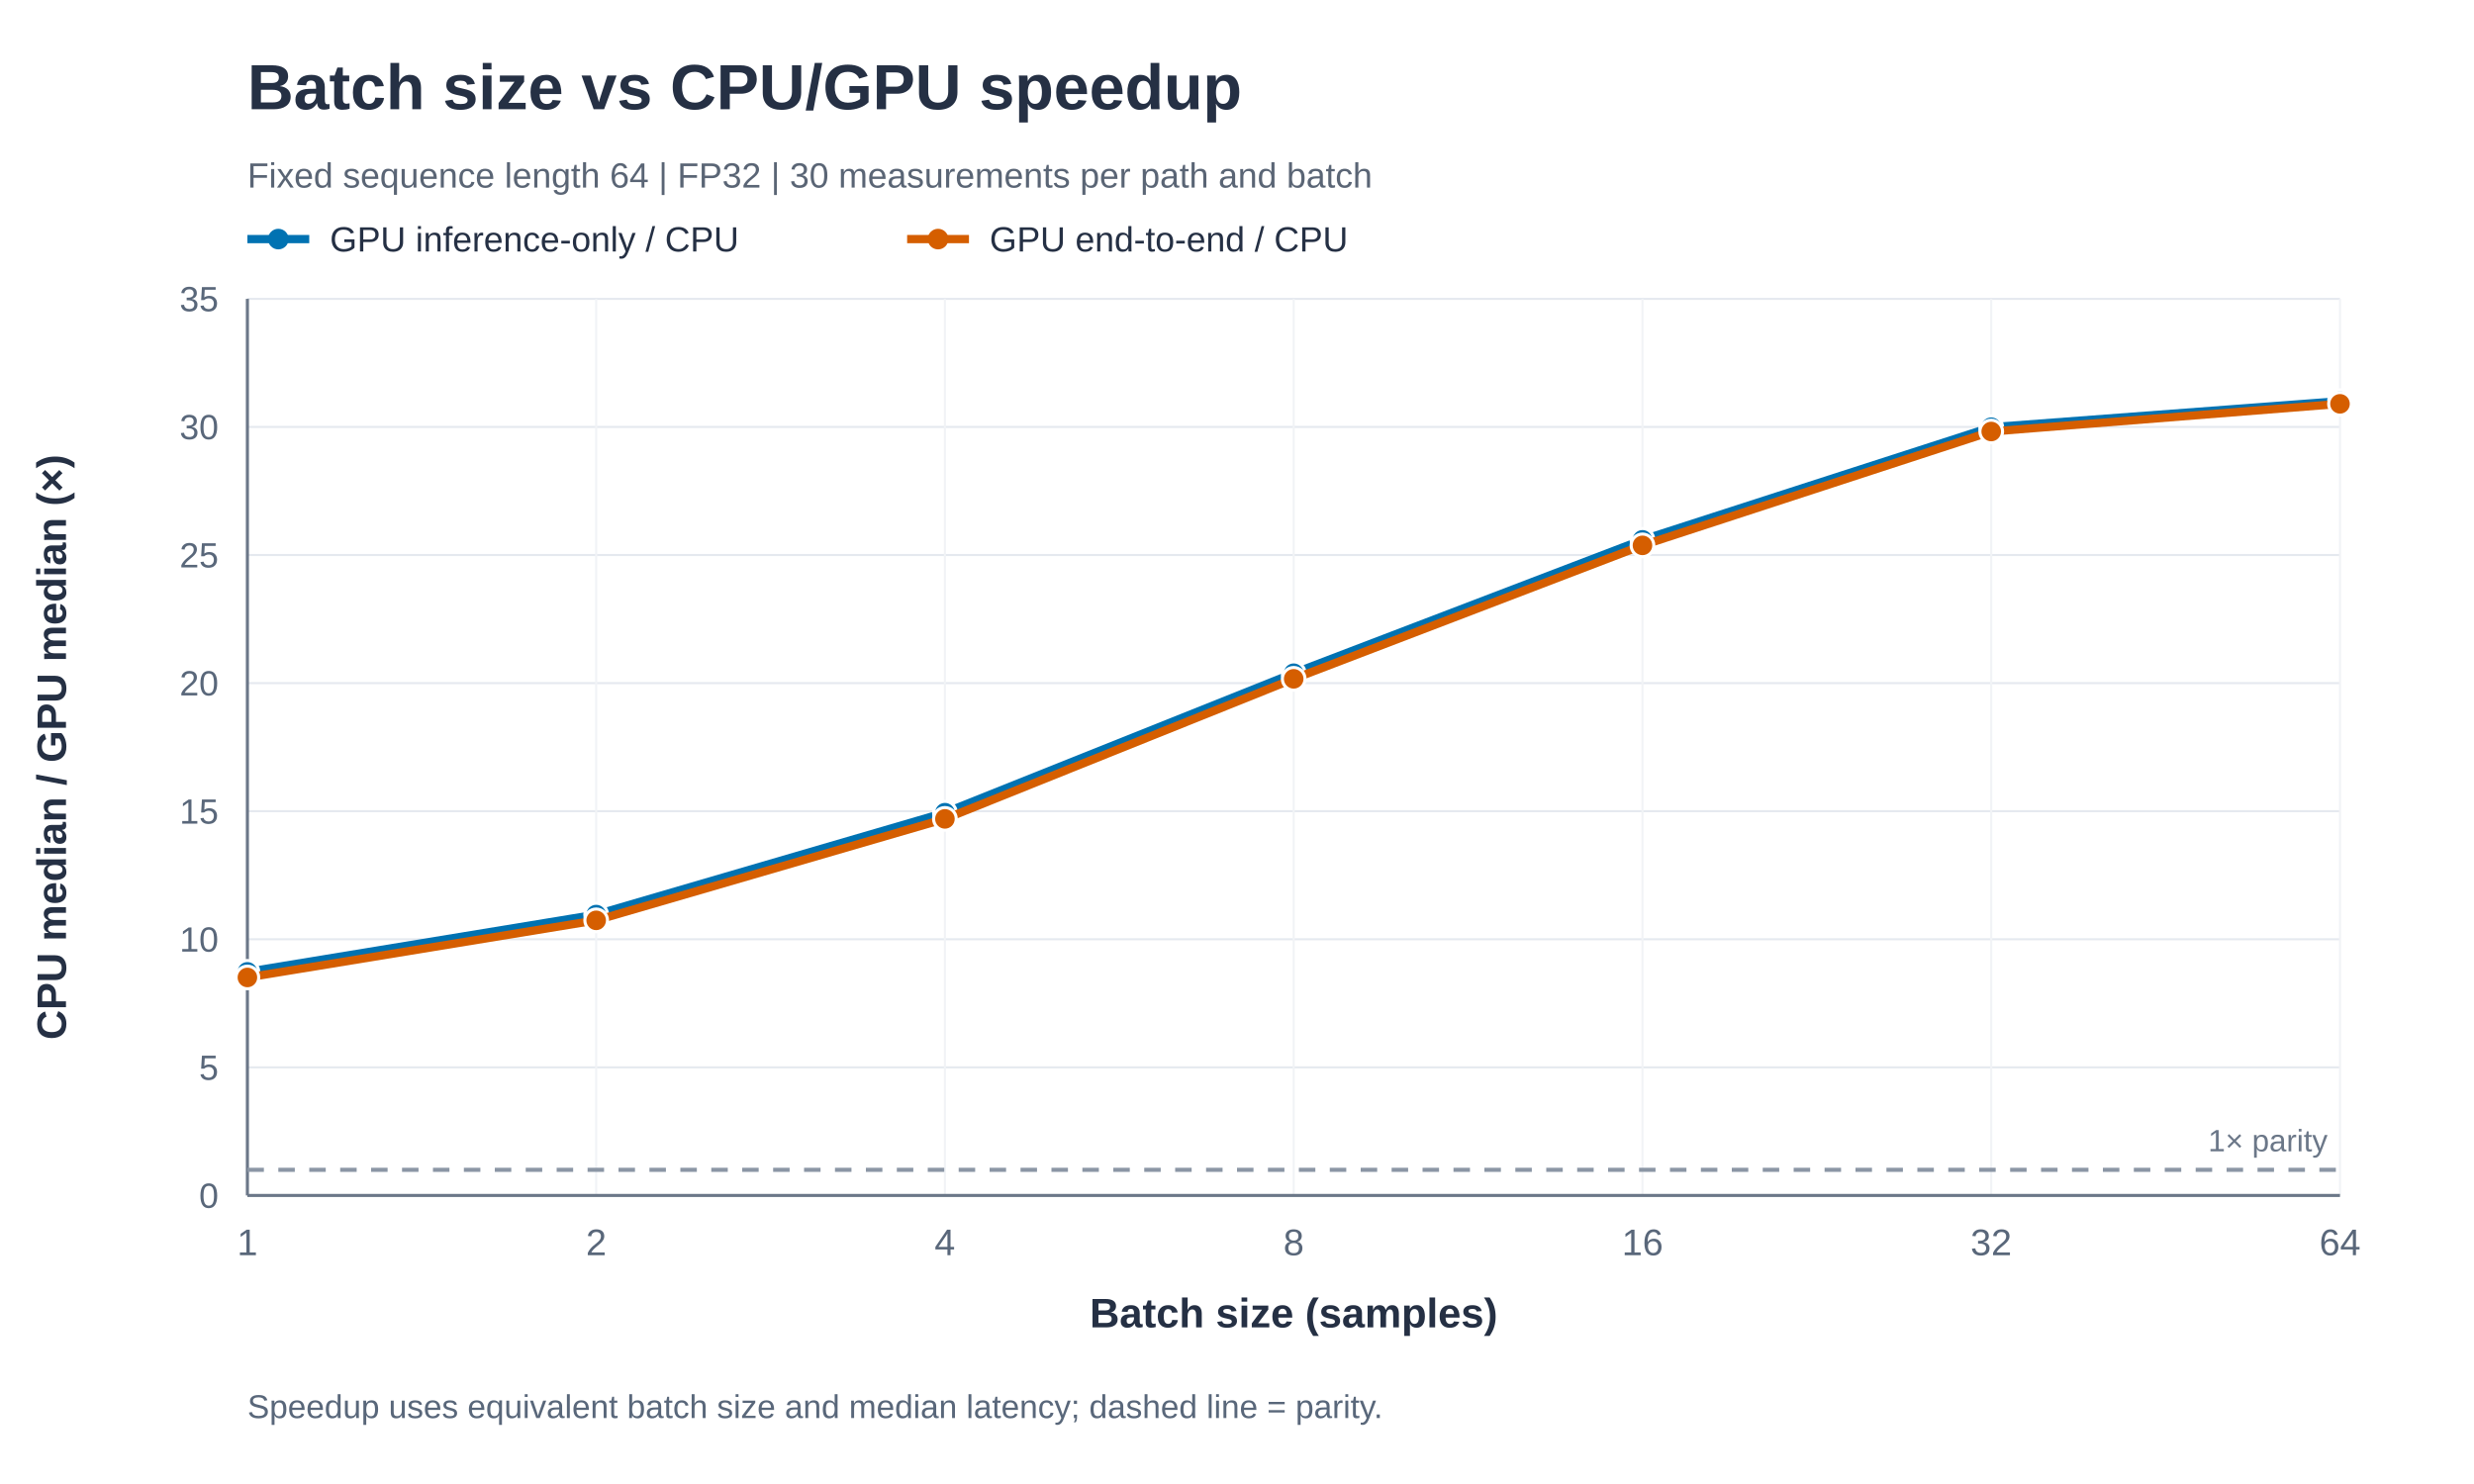
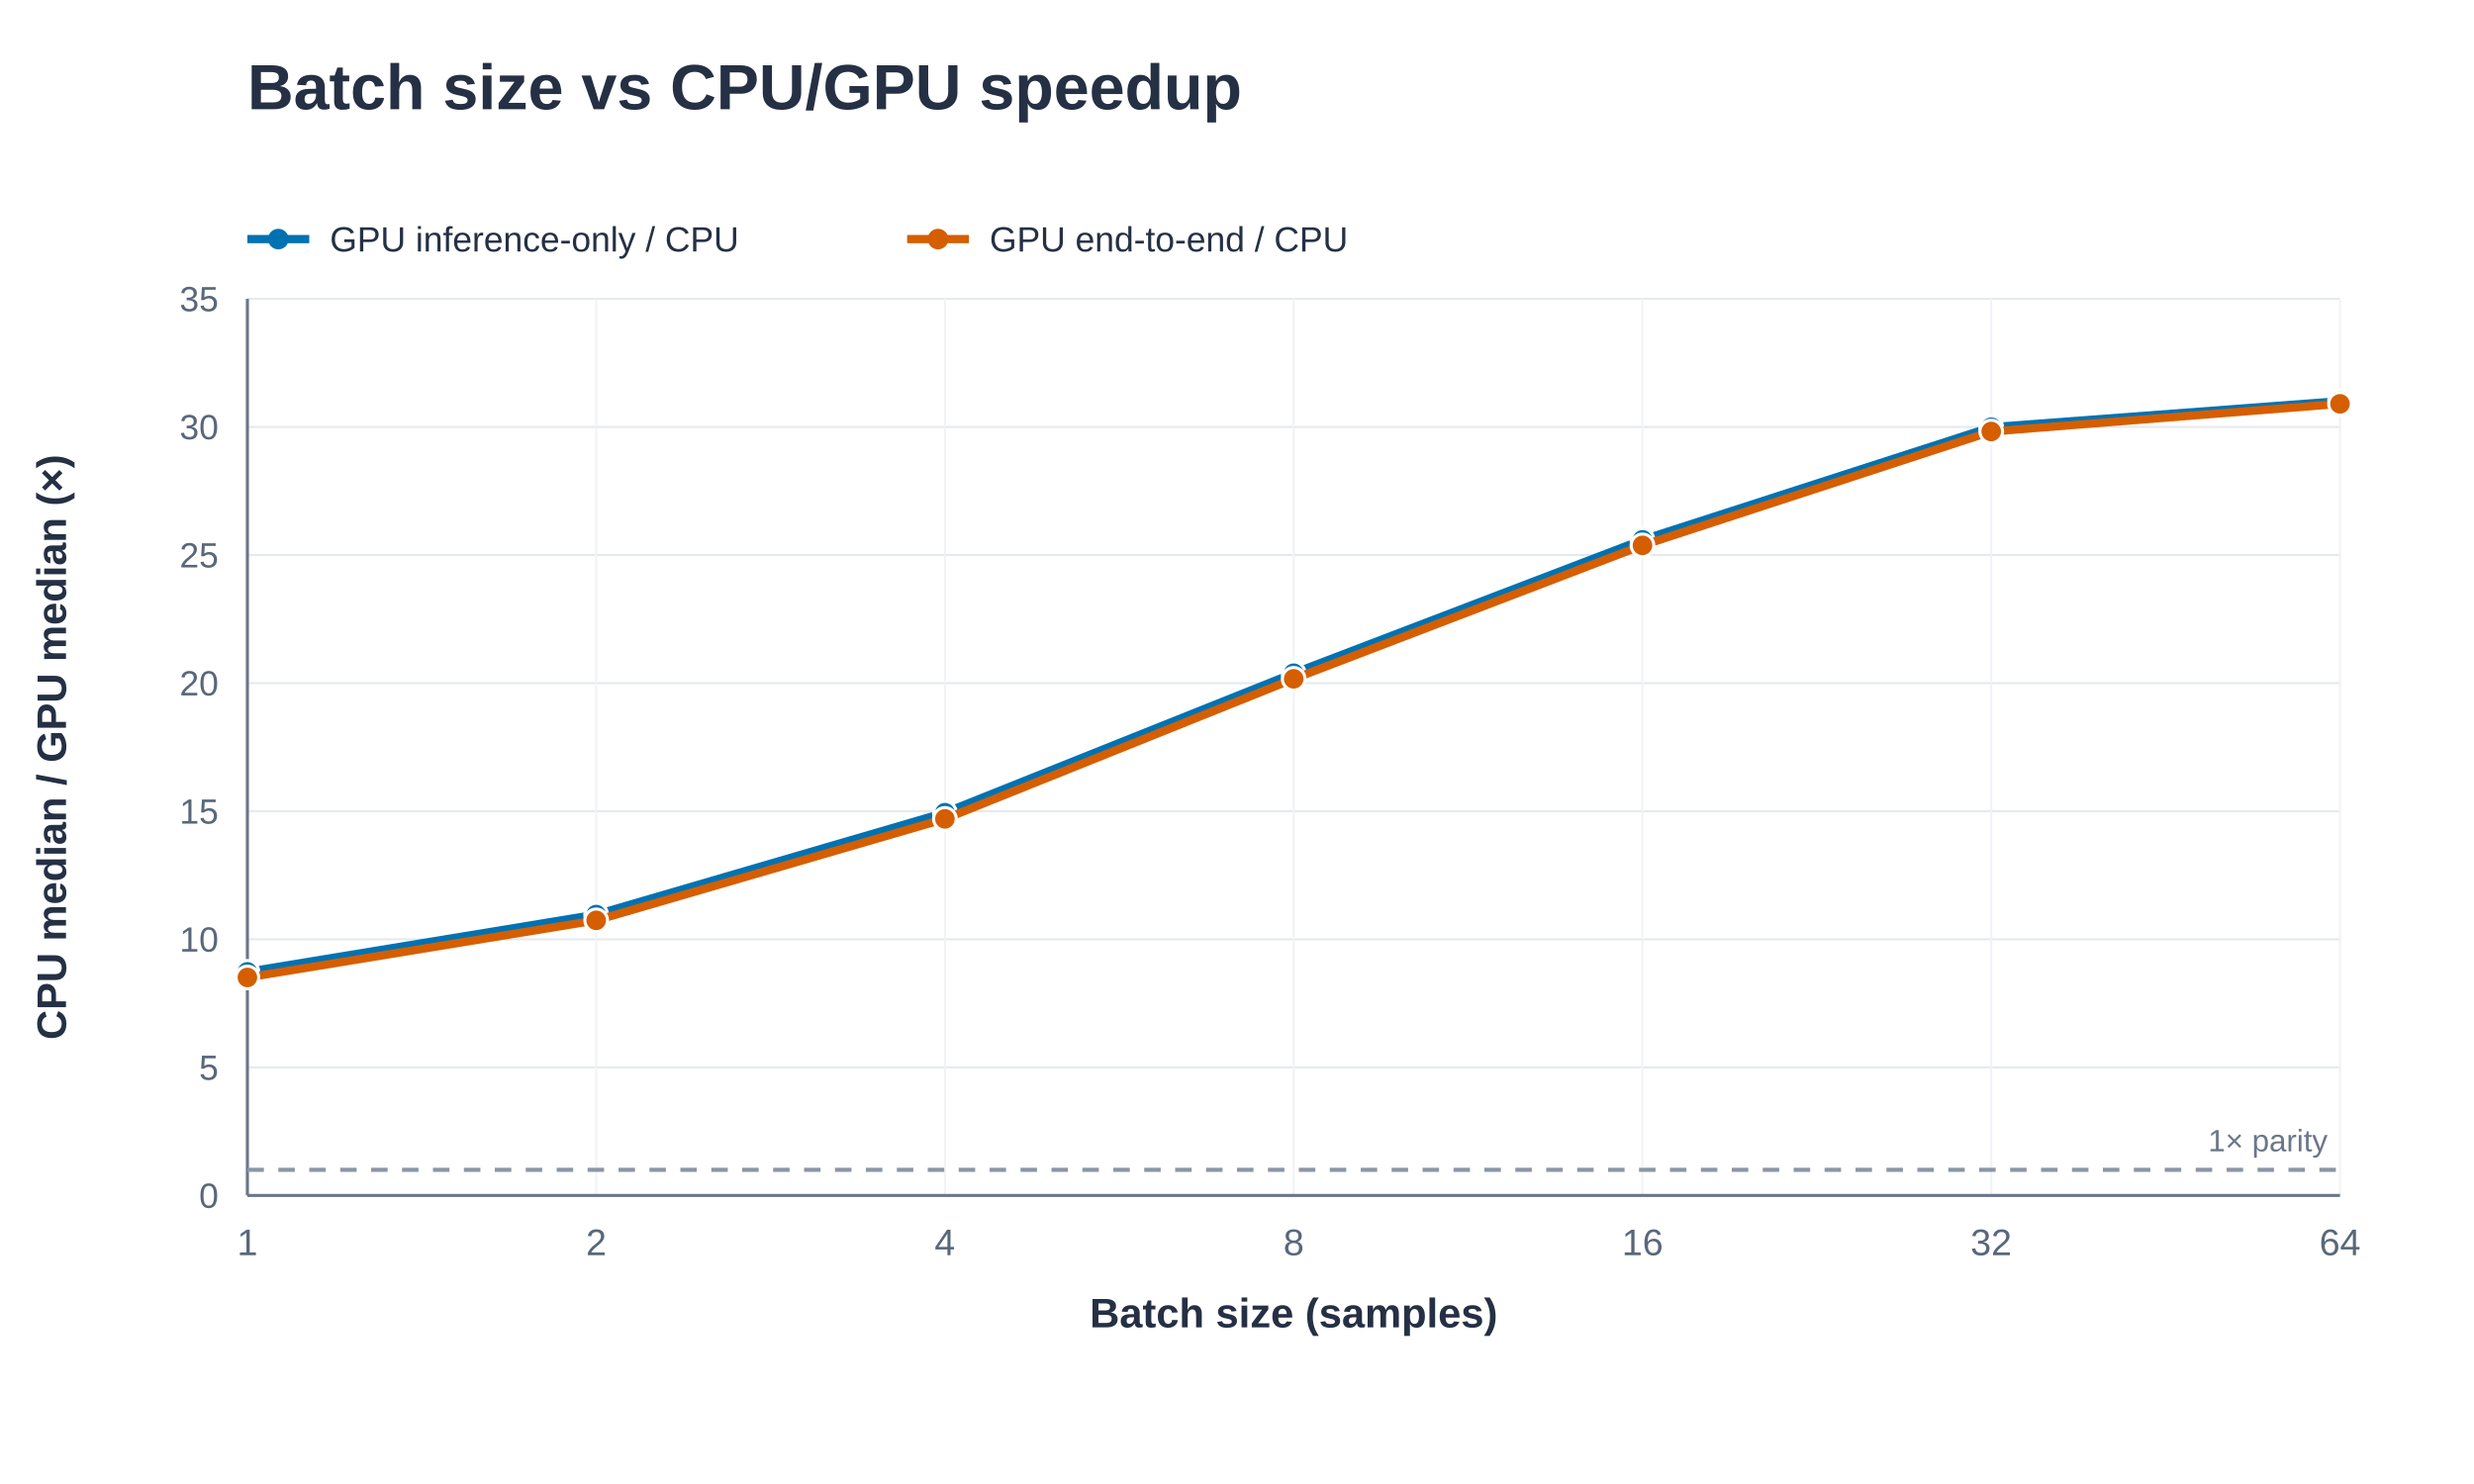
<svg xmlns="http://www.w3.org/2000/svg" width="1200" height="720" viewBox="0 0 1200 720" role="img" aria-label="Batch size vs CPU/GPU speedup">
  <rect width="100%" height="100%" fill="#FFFFFF" />
  <g font-family="Arial, Helvetica, sans-serif">
    <text x="120.0" y="53.0" fill="#253044" font-size="31" font-weight="700" text-anchor="start">Batch size vs CPU/GPU speedup</text>
-     <text x="120.0" y="91.0" fill="#5A6575" font-size="17" font-weight="400" text-anchor="start">Fixed sequence length 64  |  FP32  |  30 measurements per path and batch</text>
    <line x1="120" y1="116" x2="150" y2="116" stroke="#0072B2" stroke-width="4" />
    <circle cx="135" cy="116" r="5" fill="#0072B2" />
    <text x="160.0" y="122.0" fill="#253044" font-size="17" font-weight="400" text-anchor="start">GPU inference-only / CPU</text>
    <line x1="440" y1="116" x2="470" y2="116" stroke="#D55E00" stroke-width="4" />
    <circle cx="455" cy="116" r="5" fill="#D55E00" />
    <text x="480.0" y="122.0" fill="#253044" font-size="17" font-weight="400" text-anchor="start">GPU end-to-end / CPU</text>
    <line x1="120" y1="580.00" x2="1135" y2="580.00" stroke="#E5E9EF" stroke-width="1" />
    <text x="106.0" y="586.0" fill="#59677A" font-size="17" font-weight="400" text-anchor="end">0</text>
    <line x1="120" y1="517.86" x2="1135" y2="517.86" stroke="#E5E9EF" stroke-width="1" />
    <text x="106.0" y="523.9" fill="#59677A" font-size="17" font-weight="400" text-anchor="end">5</text>
    <line x1="120" y1="455.71" x2="1135" y2="455.71" stroke="#E5E9EF" stroke-width="1" />
    <text x="106.0" y="461.7" fill="#59677A" font-size="17" font-weight="400" text-anchor="end">10</text>
    <line x1="120" y1="393.57" x2="1135" y2="393.57" stroke="#E5E9EF" stroke-width="1" />
    <text x="106.0" y="399.6" fill="#59677A" font-size="17" font-weight="400" text-anchor="end">15</text>
    <line x1="120" y1="331.43" x2="1135" y2="331.43" stroke="#E5E9EF" stroke-width="1" />
    <text x="106.0" y="337.4" fill="#59677A" font-size="17" font-weight="400" text-anchor="end">20</text>
    <line x1="120" y1="269.29" x2="1135" y2="269.29" stroke="#E5E9EF" stroke-width="1" />
    <text x="106.0" y="275.3" fill="#59677A" font-size="17" font-weight="400" text-anchor="end">25</text>
    <line x1="120" y1="207.14" x2="1135" y2="207.14" stroke="#E5E9EF" stroke-width="1" />
    <text x="106.0" y="213.1" fill="#59677A" font-size="17" font-weight="400" text-anchor="end">30</text>
    <line x1="120" y1="145.00" x2="1135" y2="145.00" stroke="#E5E9EF" stroke-width="1" />
    <text x="106.0" y="151.0" fill="#59677A" font-size="17" font-weight="400" text-anchor="end">35</text>
    <line x1="120.00" y1="145" x2="120.00" y2="580" stroke="#F1F3F6" stroke-width="1" />
    <text x="120.0" y="609.0" fill="#59677A" font-size="18" font-weight="400" text-anchor="middle">1</text>
    <line x1="289.17" y1="145" x2="289.17" y2="580" stroke="#F1F3F6" stroke-width="1" />
    <text x="289.2" y="609.0" fill="#59677A" font-size="18" font-weight="400" text-anchor="middle">2</text>
    <line x1="458.33" y1="145" x2="458.33" y2="580" stroke="#F1F3F6" stroke-width="1" />
    <text x="458.3" y="609.0" fill="#59677A" font-size="18" font-weight="400" text-anchor="middle">4</text>
    <line x1="627.50" y1="145" x2="627.50" y2="580" stroke="#F1F3F6" stroke-width="1" />
    <text x="627.5" y="609.0" fill="#59677A" font-size="18" font-weight="400" text-anchor="middle">8</text>
    <line x1="796.67" y1="145" x2="796.67" y2="580" stroke="#F1F3F6" stroke-width="1" />
    <text x="796.7" y="609.0" fill="#59677A" font-size="18" font-weight="400" text-anchor="middle">16</text>
    <line x1="965.83" y1="145" x2="965.83" y2="580" stroke="#F1F3F6" stroke-width="1" />
    <text x="965.8" y="609.0" fill="#59677A" font-size="18" font-weight="400" text-anchor="middle">32</text>
    <line x1="1135.00" y1="145" x2="1135.00" y2="580" stroke="#F1F3F6" stroke-width="1" />
    <text x="1135.0" y="609.0" fill="#59677A" font-size="18" font-weight="400" text-anchor="middle">64</text>
    <line x1="120" y1="145" x2="120" y2="580" stroke="#6B7788" stroke-width="1.5" />
    <line x1="120" y1="580" x2="1135" y2="580" stroke="#6B7788" stroke-width="1.5" />
    <line x1="120" y1="567.57" x2="1135" y2="567.57" stroke="#8B96A5" stroke-width="2" stroke-dasharray="8 7" />
    <text x="1129.0" y="558.6" fill="#6B7788" font-size="15" font-weight="400" text-anchor="end">1× parity</text>
    <polyline points="120.00,471.52 289.17,443.73 458.33,394.30 627.50,326.63 796.67,261.92 965.83,207.27 1135.00,194.64" fill="none" stroke="#0072B2" stroke-width="4" stroke-linejoin="round" stroke-linecap="round" />
    <circle cx="120.00" cy="471.52" r="5.5" fill="#0072B2" stroke="white" stroke-width="1.5" />
    <circle cx="289.17" cy="443.73" r="5.5" fill="#0072B2" stroke="white" stroke-width="1.5" />
    <circle cx="458.33" cy="394.30" r="5.5" fill="#0072B2" stroke="white" stroke-width="1.5" />
    <circle cx="627.50" cy="326.63" r="5.5" fill="#0072B2" stroke="white" stroke-width="1.5" />
    <circle cx="796.67" cy="261.92" r="5.5" fill="#0072B2" stroke="white" stroke-width="1.5" />
    <circle cx="965.83" cy="207.27" r="5.5" fill="#0072B2" stroke="white" stroke-width="1.5" />
    <circle cx="1135.00" cy="194.64" r="5.5" fill="#0072B2" stroke="white" stroke-width="1.5" />
    <polyline points="120.00,474.24 289.17,446.53 458.33,397.30 627.50,329.35 796.67,264.60 965.83,209.36 1135.00,195.93" fill="none" stroke="#D55E00" stroke-width="4" stroke-linejoin="round" stroke-linecap="round" />
    <circle cx="120.00" cy="474.24" r="5.5" fill="#D55E00" stroke="white" stroke-width="1.5" />
    <circle cx="289.17" cy="446.53" r="5.5" fill="#D55E00" stroke="white" stroke-width="1.5" />
    <circle cx="458.33" cy="397.30" r="5.5" fill="#D55E00" stroke="white" stroke-width="1.5" />
    <circle cx="627.50" cy="329.35" r="5.5" fill="#D55E00" stroke="white" stroke-width="1.5" />
    <circle cx="796.67" cy="264.60" r="5.5" fill="#D55E00" stroke="white" stroke-width="1.5" />
    <circle cx="965.83" cy="209.36" r="5.5" fill="#D55E00" stroke="white" stroke-width="1.5" />
    <circle cx="1135.00" cy="195.93" r="5.5" fill="#D55E00" stroke="white" stroke-width="1.5" />
    <text x="627.5" y="644.0" fill="#253044" font-size="20" font-weight="600" text-anchor="middle">Batch size (samples)</text>
-     <text x="32.0" y="362.5" fill="#253044" font-size="20" font-weight="600" text-anchor="middle" transform="rotate(-90 32 362.5)">CPU median / GPU median (×)</text>
-     <text x="120.0" y="688.0" fill="#59677A" font-size="16" font-weight="400" text-anchor="start">Speedup uses equivalent batch size and median latency; dashed line = parity.</text>
+     <text x="0.0" y="0.0" fill="#253044" font-size="20" font-weight="600" text-anchor="middle" transform="translate(32 362.5) rotate(-90)">CPU median / GPU median (×)</text>
  </g>
</svg>
